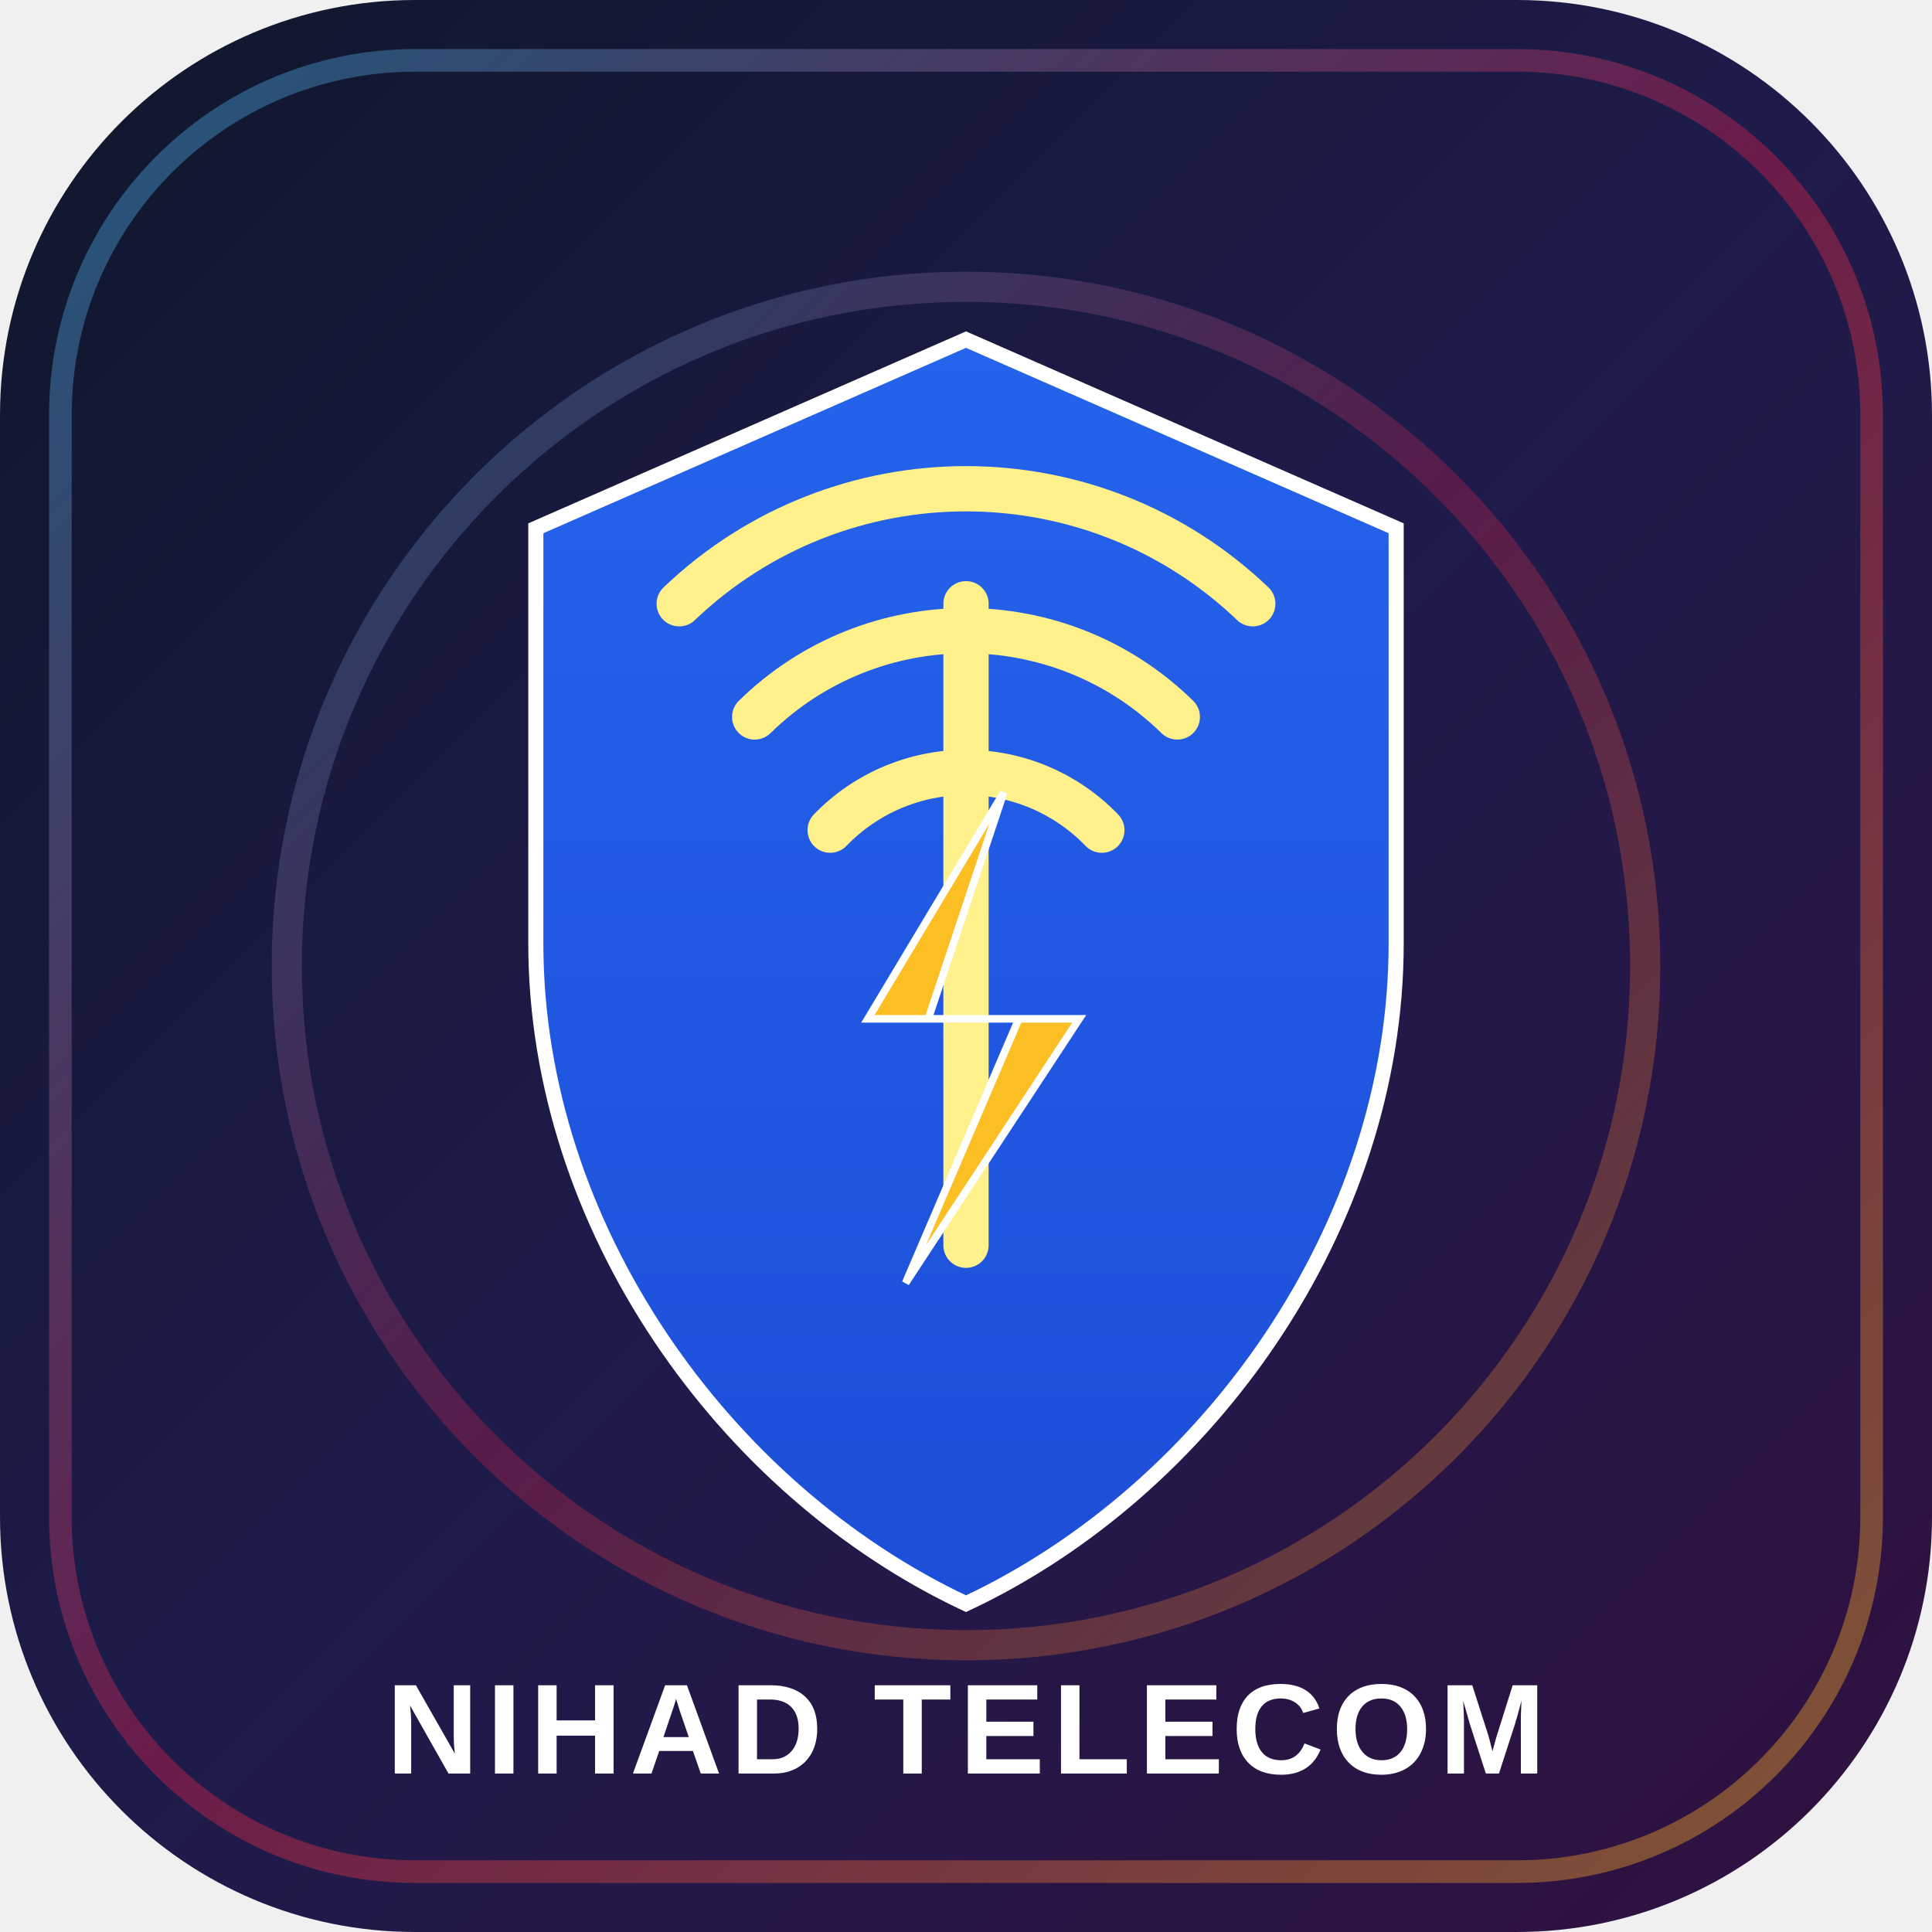
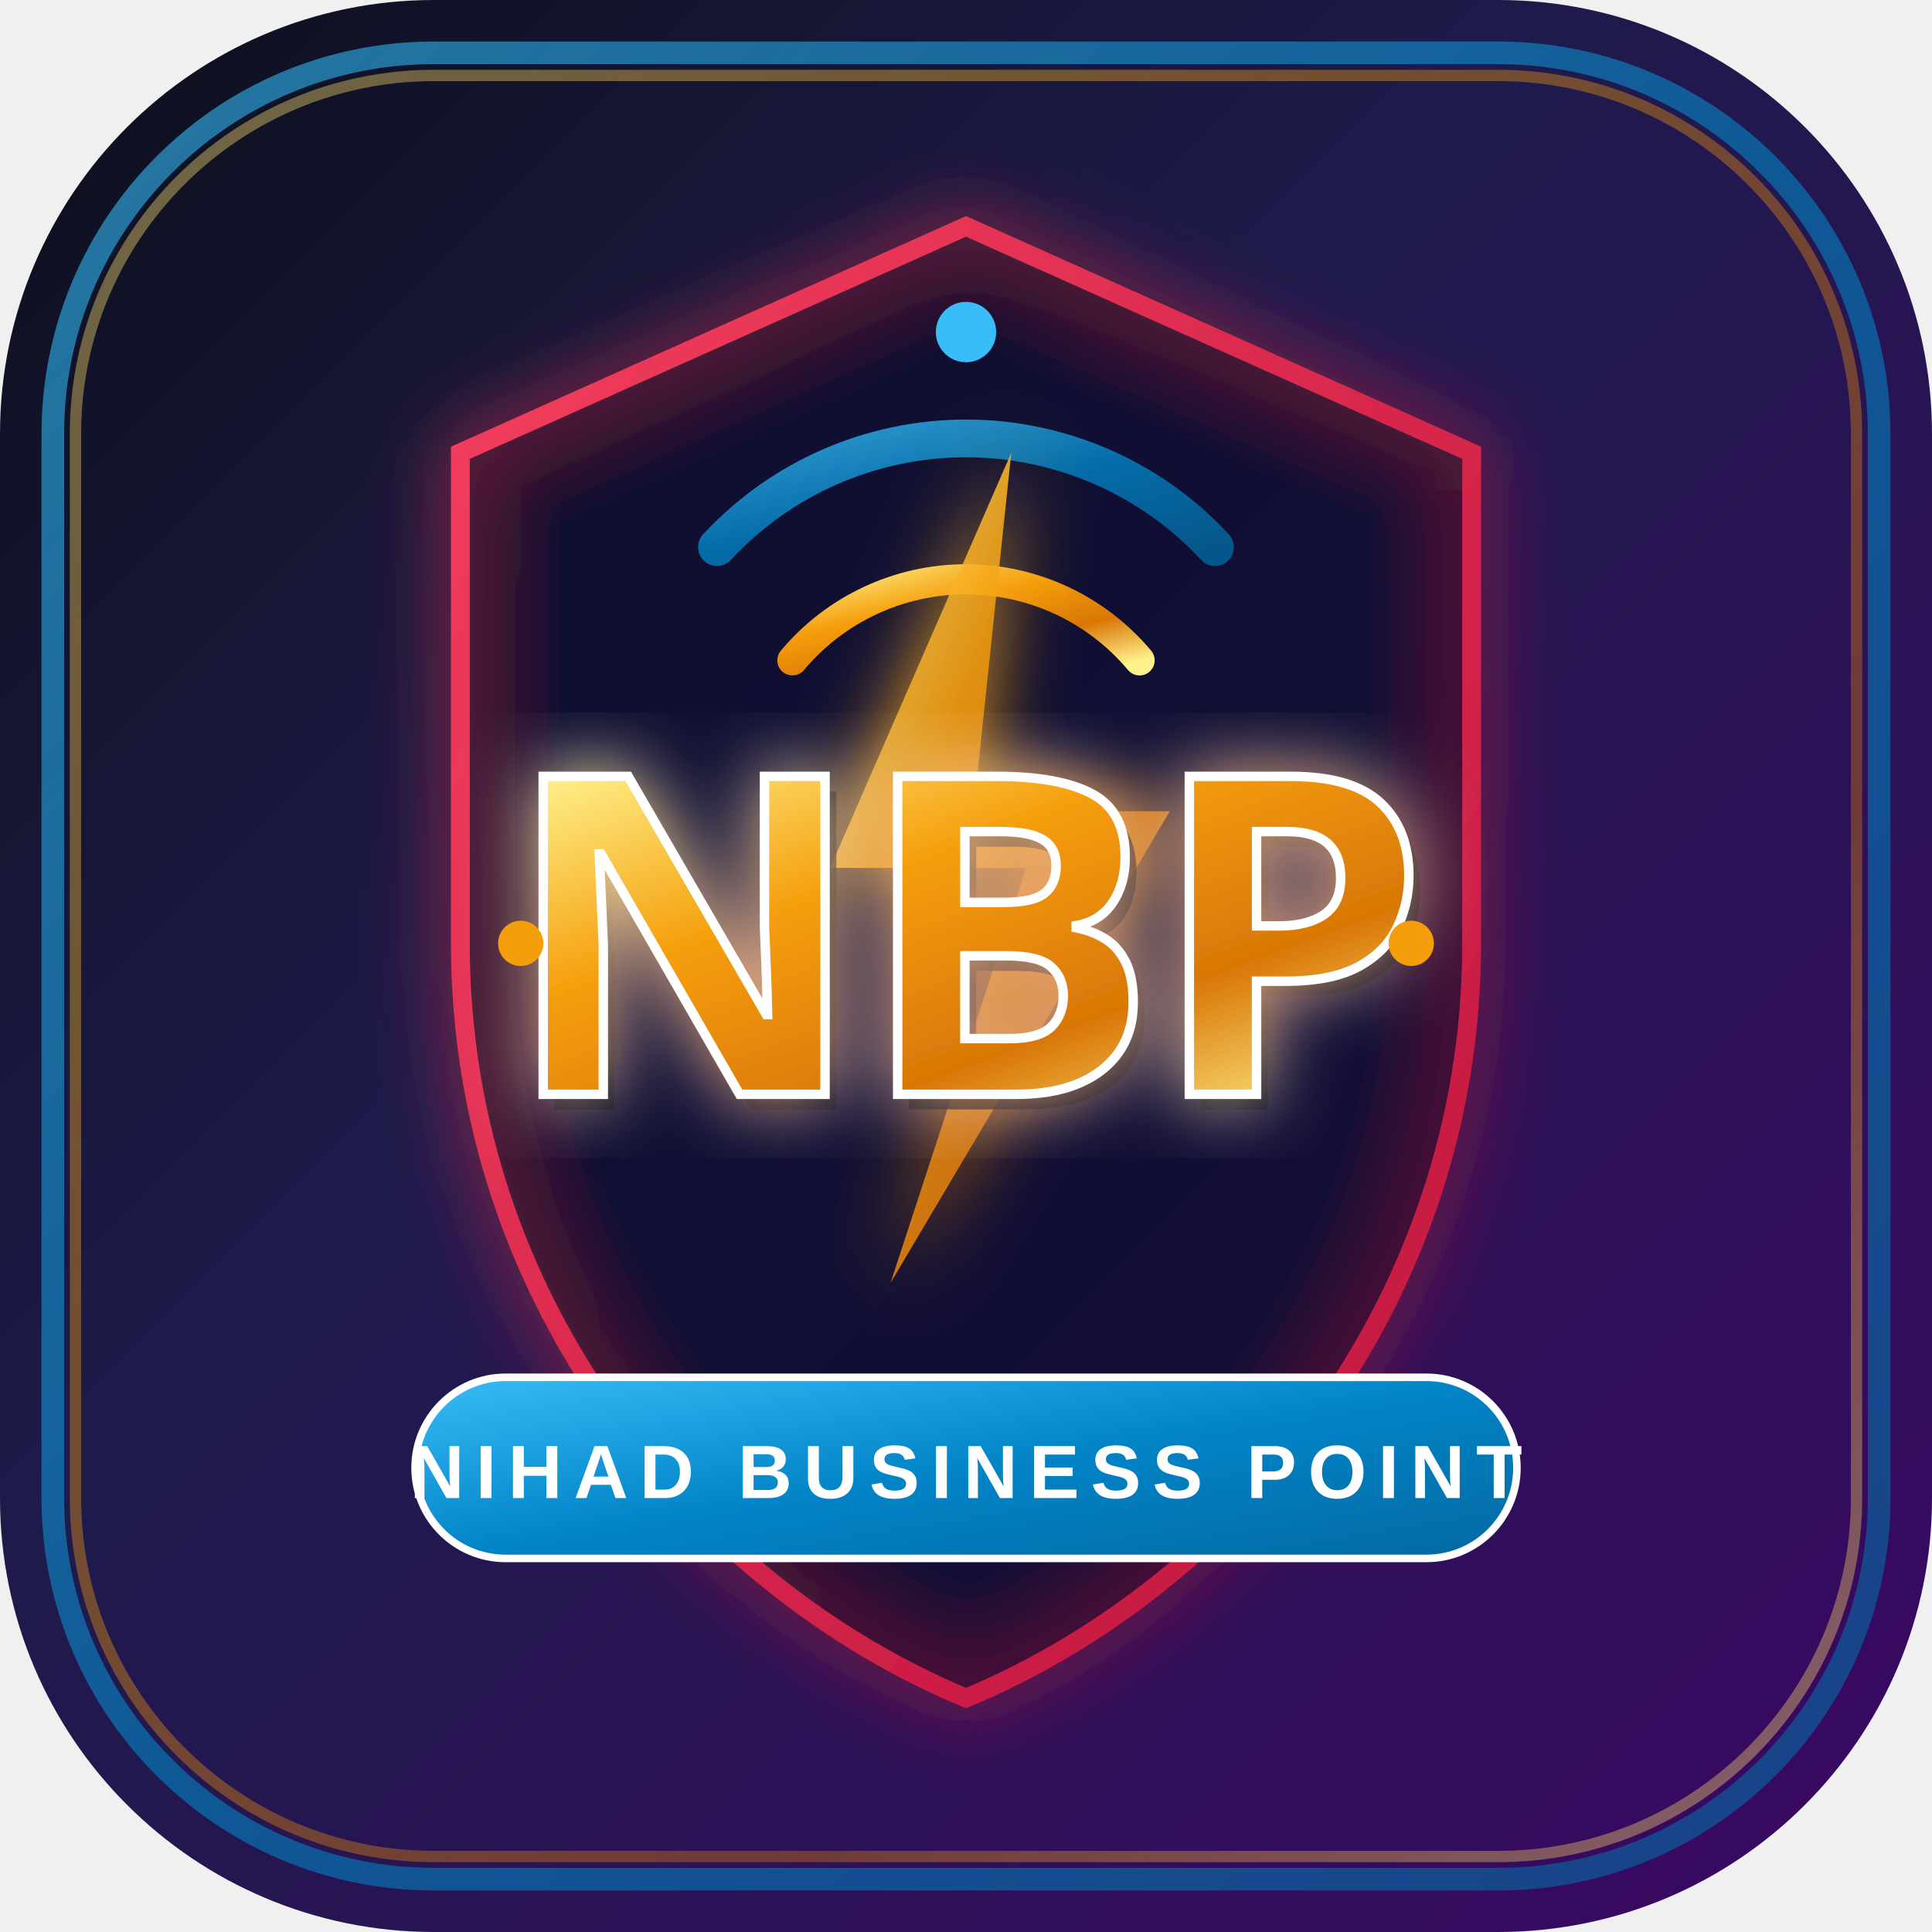
<svg xmlns="http://www.w3.org/2000/svg" viewBox="0 0 512 512" width="100%" height="100%">
  <defs>
    <linearGradient id="bgGrad" x1="0%" y1="0%" x2="100%" y2="100%">
-       <stop offset="0%" stop-color="#0f172a" />
-       <stop offset="50%" stop-color="#1e1b4b" />
-       <stop offset="100%" stop-color="#31103f" />
+       <stop offset="0%" stop-color="#0b0f19" />
+       <stop offset="40%" stop-color="#1e1b4b" />
+       <stop offset="100%" stop-color="#3b0764" />
    </linearGradient>
-     <linearGradient id="iconGrad" x1="0%" y1="0%" x2="100%" y2="100%">
+     <linearGradient id="goldGrad" x1="0%" y1="0%" x2="100%" y2="100%">
+       <stop offset="0%" stop-color="#fef08a" />
+       <stop offset="35%" stop-color="#f59e0b" />
+       <stop offset="70%" stop-color="#d97706" />
+       <stop offset="100%" stop-color="#fef08a" />
+     </linearGradient>
+     <linearGradient id="cyanGrad" x1="0%" y1="0%" x2="100%" y2="100%">
      <stop offset="0%" stop-color="#38bdf8" />
-       <stop offset="50%" stop-color="#e11d48" />
-       <stop offset="100%" stop-color="#fbbf24" />
+       <stop offset="50%" stop-color="#0284c7" />
+       <stop offset="100%" stop-color="#0369a1" />
    </linearGradient>
-     <linearGradient id="shieldGrad" x1="0%" y1="0%" x2="0%" y2="100%">
-       <stop offset="0%" stop-color="#2563eb" />
-       <stop offset="100%" stop-color="#1d4ed8" />
+     <linearGradient id="pinkGrad" x1="0%" y1="0%" x2="100%" y2="100%">
+       <stop offset="0%" stop-color="#f43f5e" />
+       <stop offset="100%" stop-color="#be123c" />
    </linearGradient>
+     <filter id="glow" x="-20%" y="-20%" width="140%" height="140%">
+       <feGaussianBlur stdDeviation="10" result="blur" />
+       <feComposite in="SourceGraphic" in2="blur" operator="over" />
+     </filter>
  </defs>
-   <rect x="0" y="0" width="512" height="512" rx="110" fill="url(#bgGrad)" />
-   <rect x="16" y="16" width="480" height="480" rx="94" fill="none" stroke="url(#iconGrad)" stroke-width="6" opacity="0.4" />
-   <circle cx="256" cy="256" r="180" fill="none" stroke="url(#iconGrad)" stroke-width="8" opacity="0.3" />
-   <path d="M256 90 L370 140 V250 C370 325 320 395 256 425 C192 395 142 325 142 250 V140 Z" fill="url(#shieldGrad)" stroke="#ffffff" stroke-width="4" />
-   <path d="M256 160 V330 M220 220 A50 50 0 0 1 292 220 M200 190 A80 80 0 0 1 312 190 M180 160 A110 110 0 0 1 332 160" fill="none" stroke="#fef08a" stroke-width="12" stroke-linecap="round" />
-   <path d="M266 210 L230 270 H270 L240 340 L286 270 H246 Z" fill="#fbbf24" stroke="#ffffff" stroke-width="2" />
-   <text x="256" y="470" font-family="'Plus Jakarta Sans', Arial, sans-serif" font-weight="900" font-size="34" fill="#ffffff" text-anchor="middle" letter-spacing="2">NIHAD TELECOM</text>
+   <rect x="0" y="0" width="512" height="512" rx="115" fill="url(#bgGrad)" />
+   <rect x="14" y="14" width="484" height="484" rx="101" fill="none" stroke="url(#cyanGrad)" stroke-width="6" opacity="0.6" />
+   <rect x="20" y="20" width="472" height="472" rx="95" fill="none" stroke="url(#goldGrad)" stroke-width="3" opacity="0.4" />
+   <path d="M256 60 L390 120 V250 C390 345 328 420 256 450 C184 420 122 345 122 250 V120 Z" fill="#0f172a" fill-opacity="0.6" stroke="url(#pinkGrad)" stroke-width="5" filter="url(#glow)" />
+   <path d="M190 145 A90 90 0 0 1 322 145" fill="none" stroke="url(#cyanGrad)" stroke-width="10" stroke-linecap="round" opacity="0.8" />
+   <path d="M210 175 A60 60 0 0 1 302 175" fill="none" stroke="url(#goldGrad)" stroke-width="8" stroke-linecap="round" />
+   <path d="M268 120 L220 230 H272 L236 340 L310 215 H258 Z" fill="url(#goldGrad)" opacity="0.9" filter="url(#glow)" />
+   <g font-family="'Plus Jakarta Sans', 'Arial Black', sans-serif" font-weight="900" font-size="118" letter-spacing="-2">
+     <text x="259" y="294" fill="#020617" text-anchor="middle" opacity="0.8">NBP</text>
+     <text x="256" y="290" fill="url(#goldGrad)" text-anchor="middle" stroke="#ffffff" stroke-width="2.5" filter="url(#glow)">NBP</text>
+   </g>
+   <rect x="110" y="365" width="292" height="48" rx="24" fill="url(#cyanGrad)" stroke="#ffffff" stroke-width="2" />
+   <text x="256" y="397" font-family="'Plus Jakarta Sans', Arial, sans-serif" font-weight="900" font-size="20" fill="#ffffff" text-anchor="middle" letter-spacing="3">NIHAD BUSINESS POINT</text>
+   <circle cx="256" cy="88" r="8" fill="#38bdf8" />
+   <circle cx="138" cy="250" r="6" fill="#f59e0b" />
+   <circle cx="374" cy="250" r="6" fill="#f59e0b" />
</svg>
